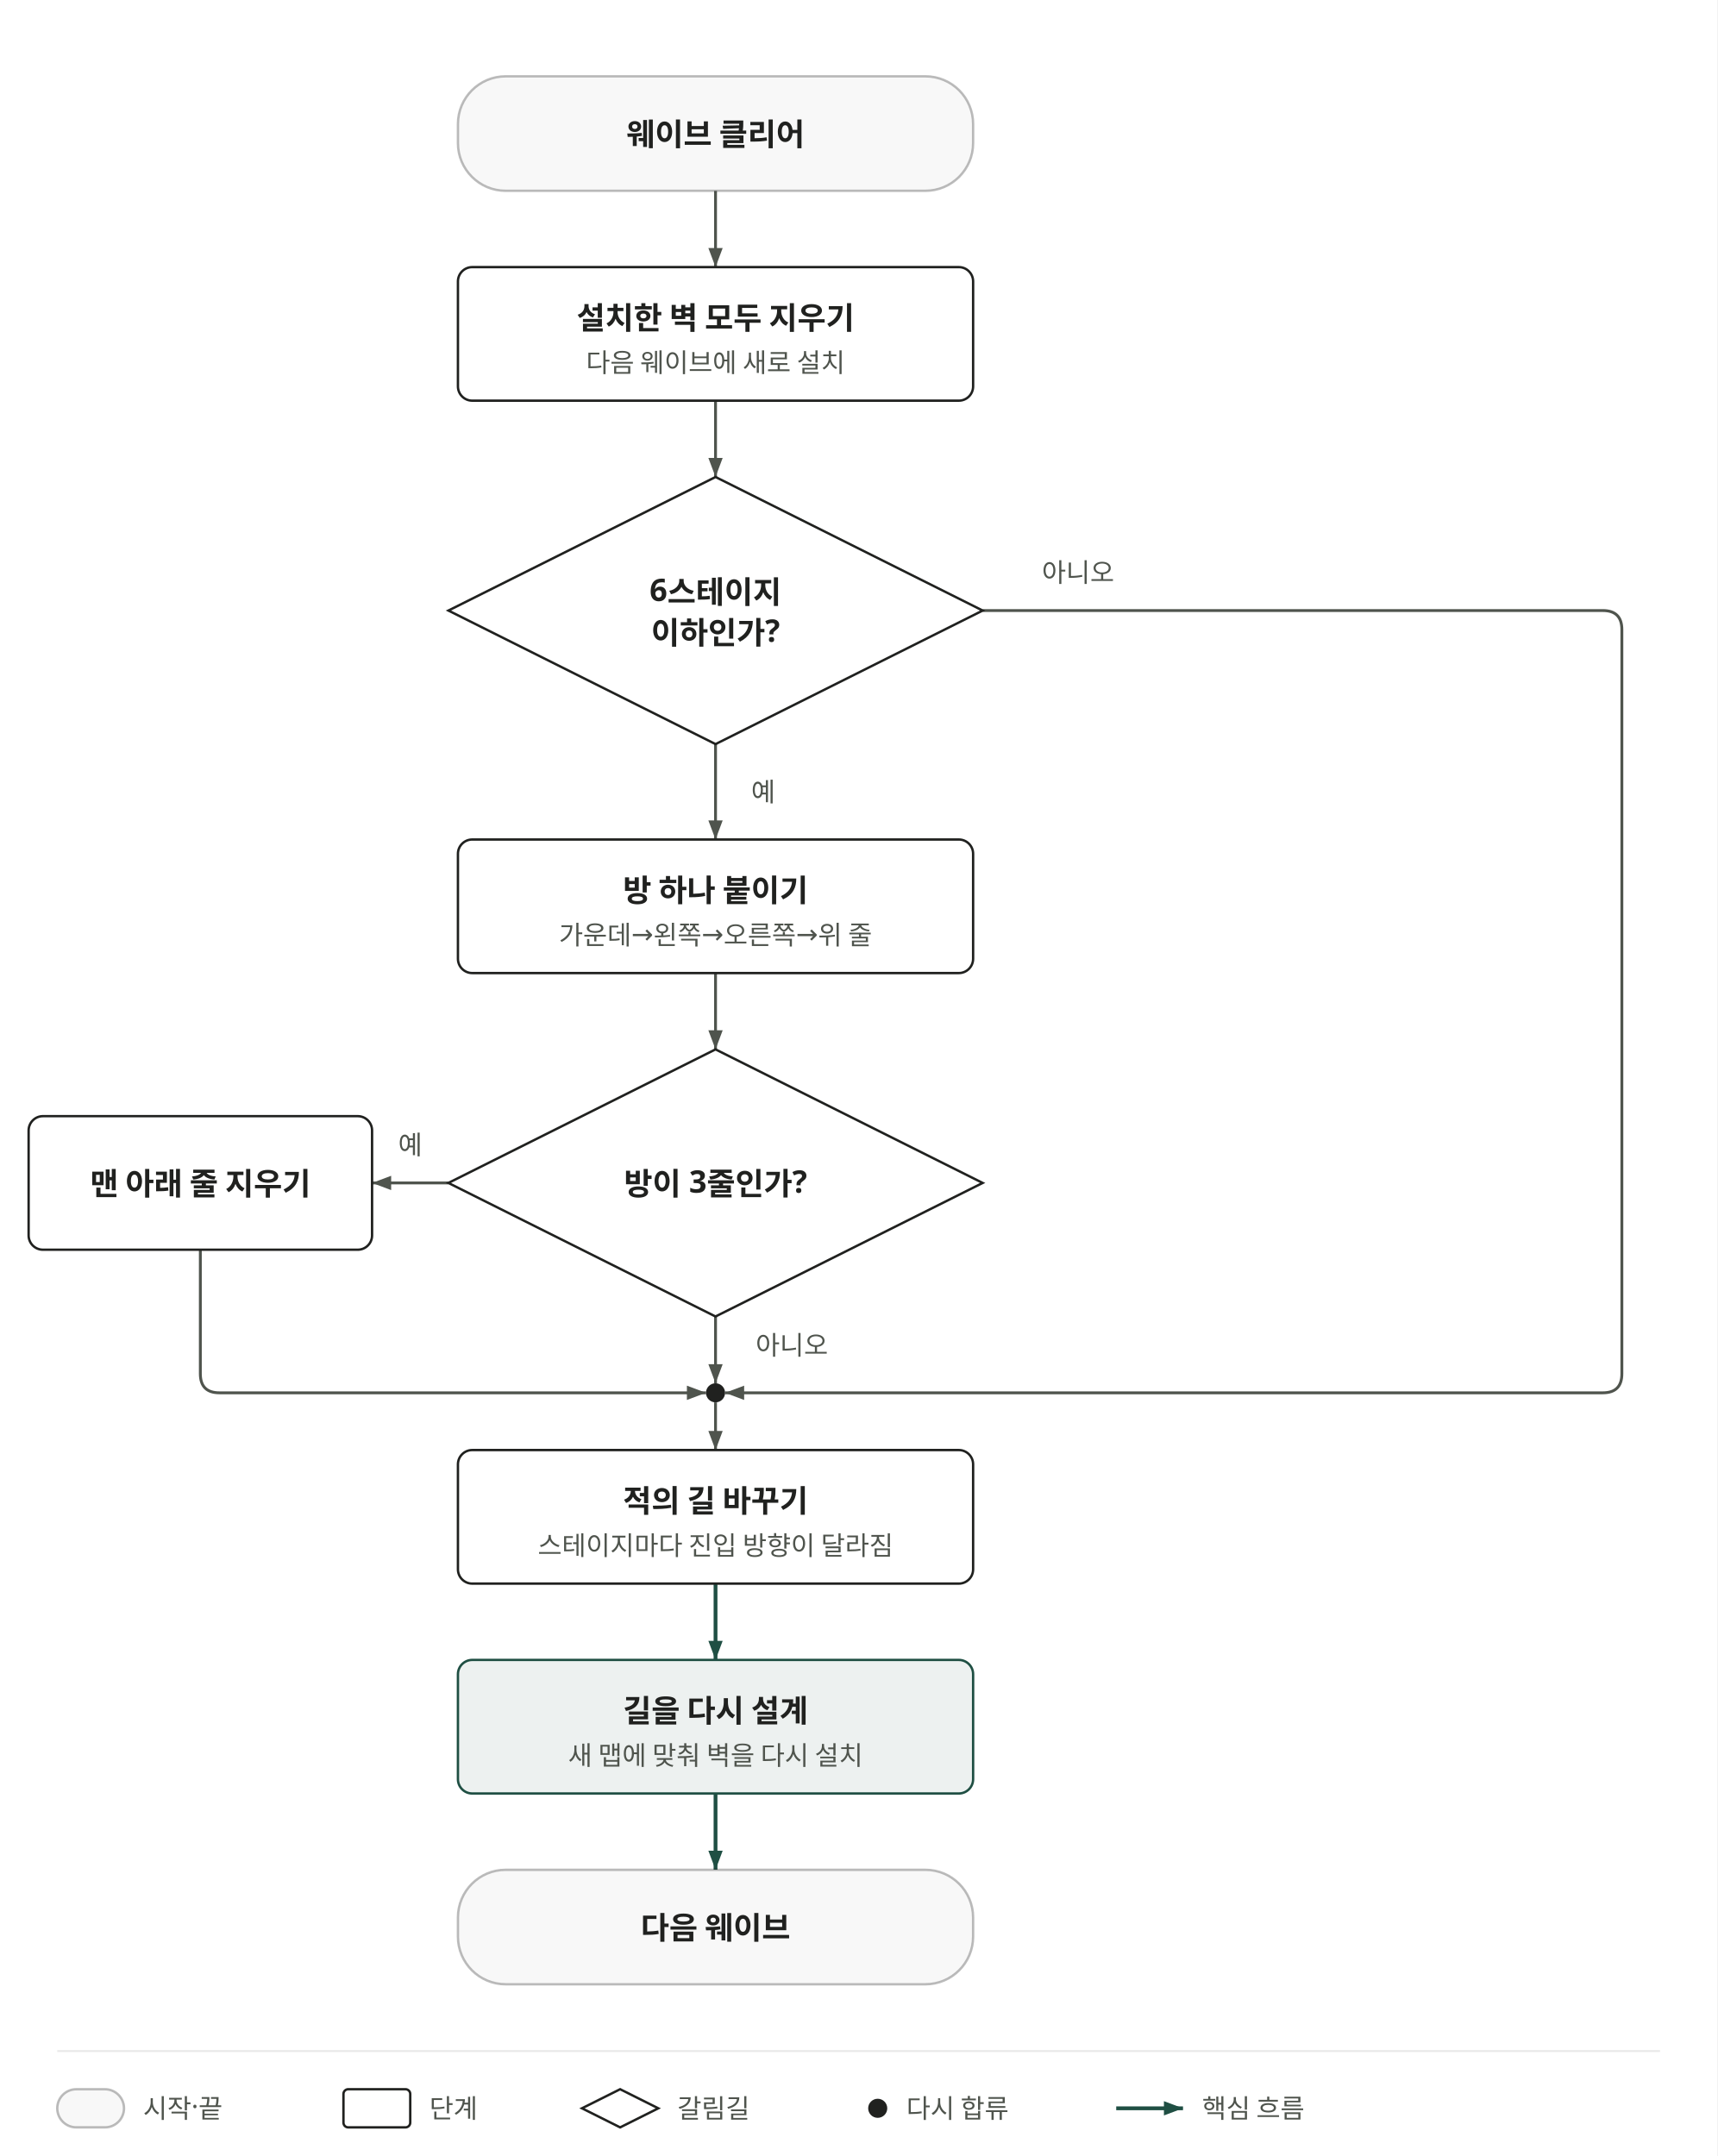
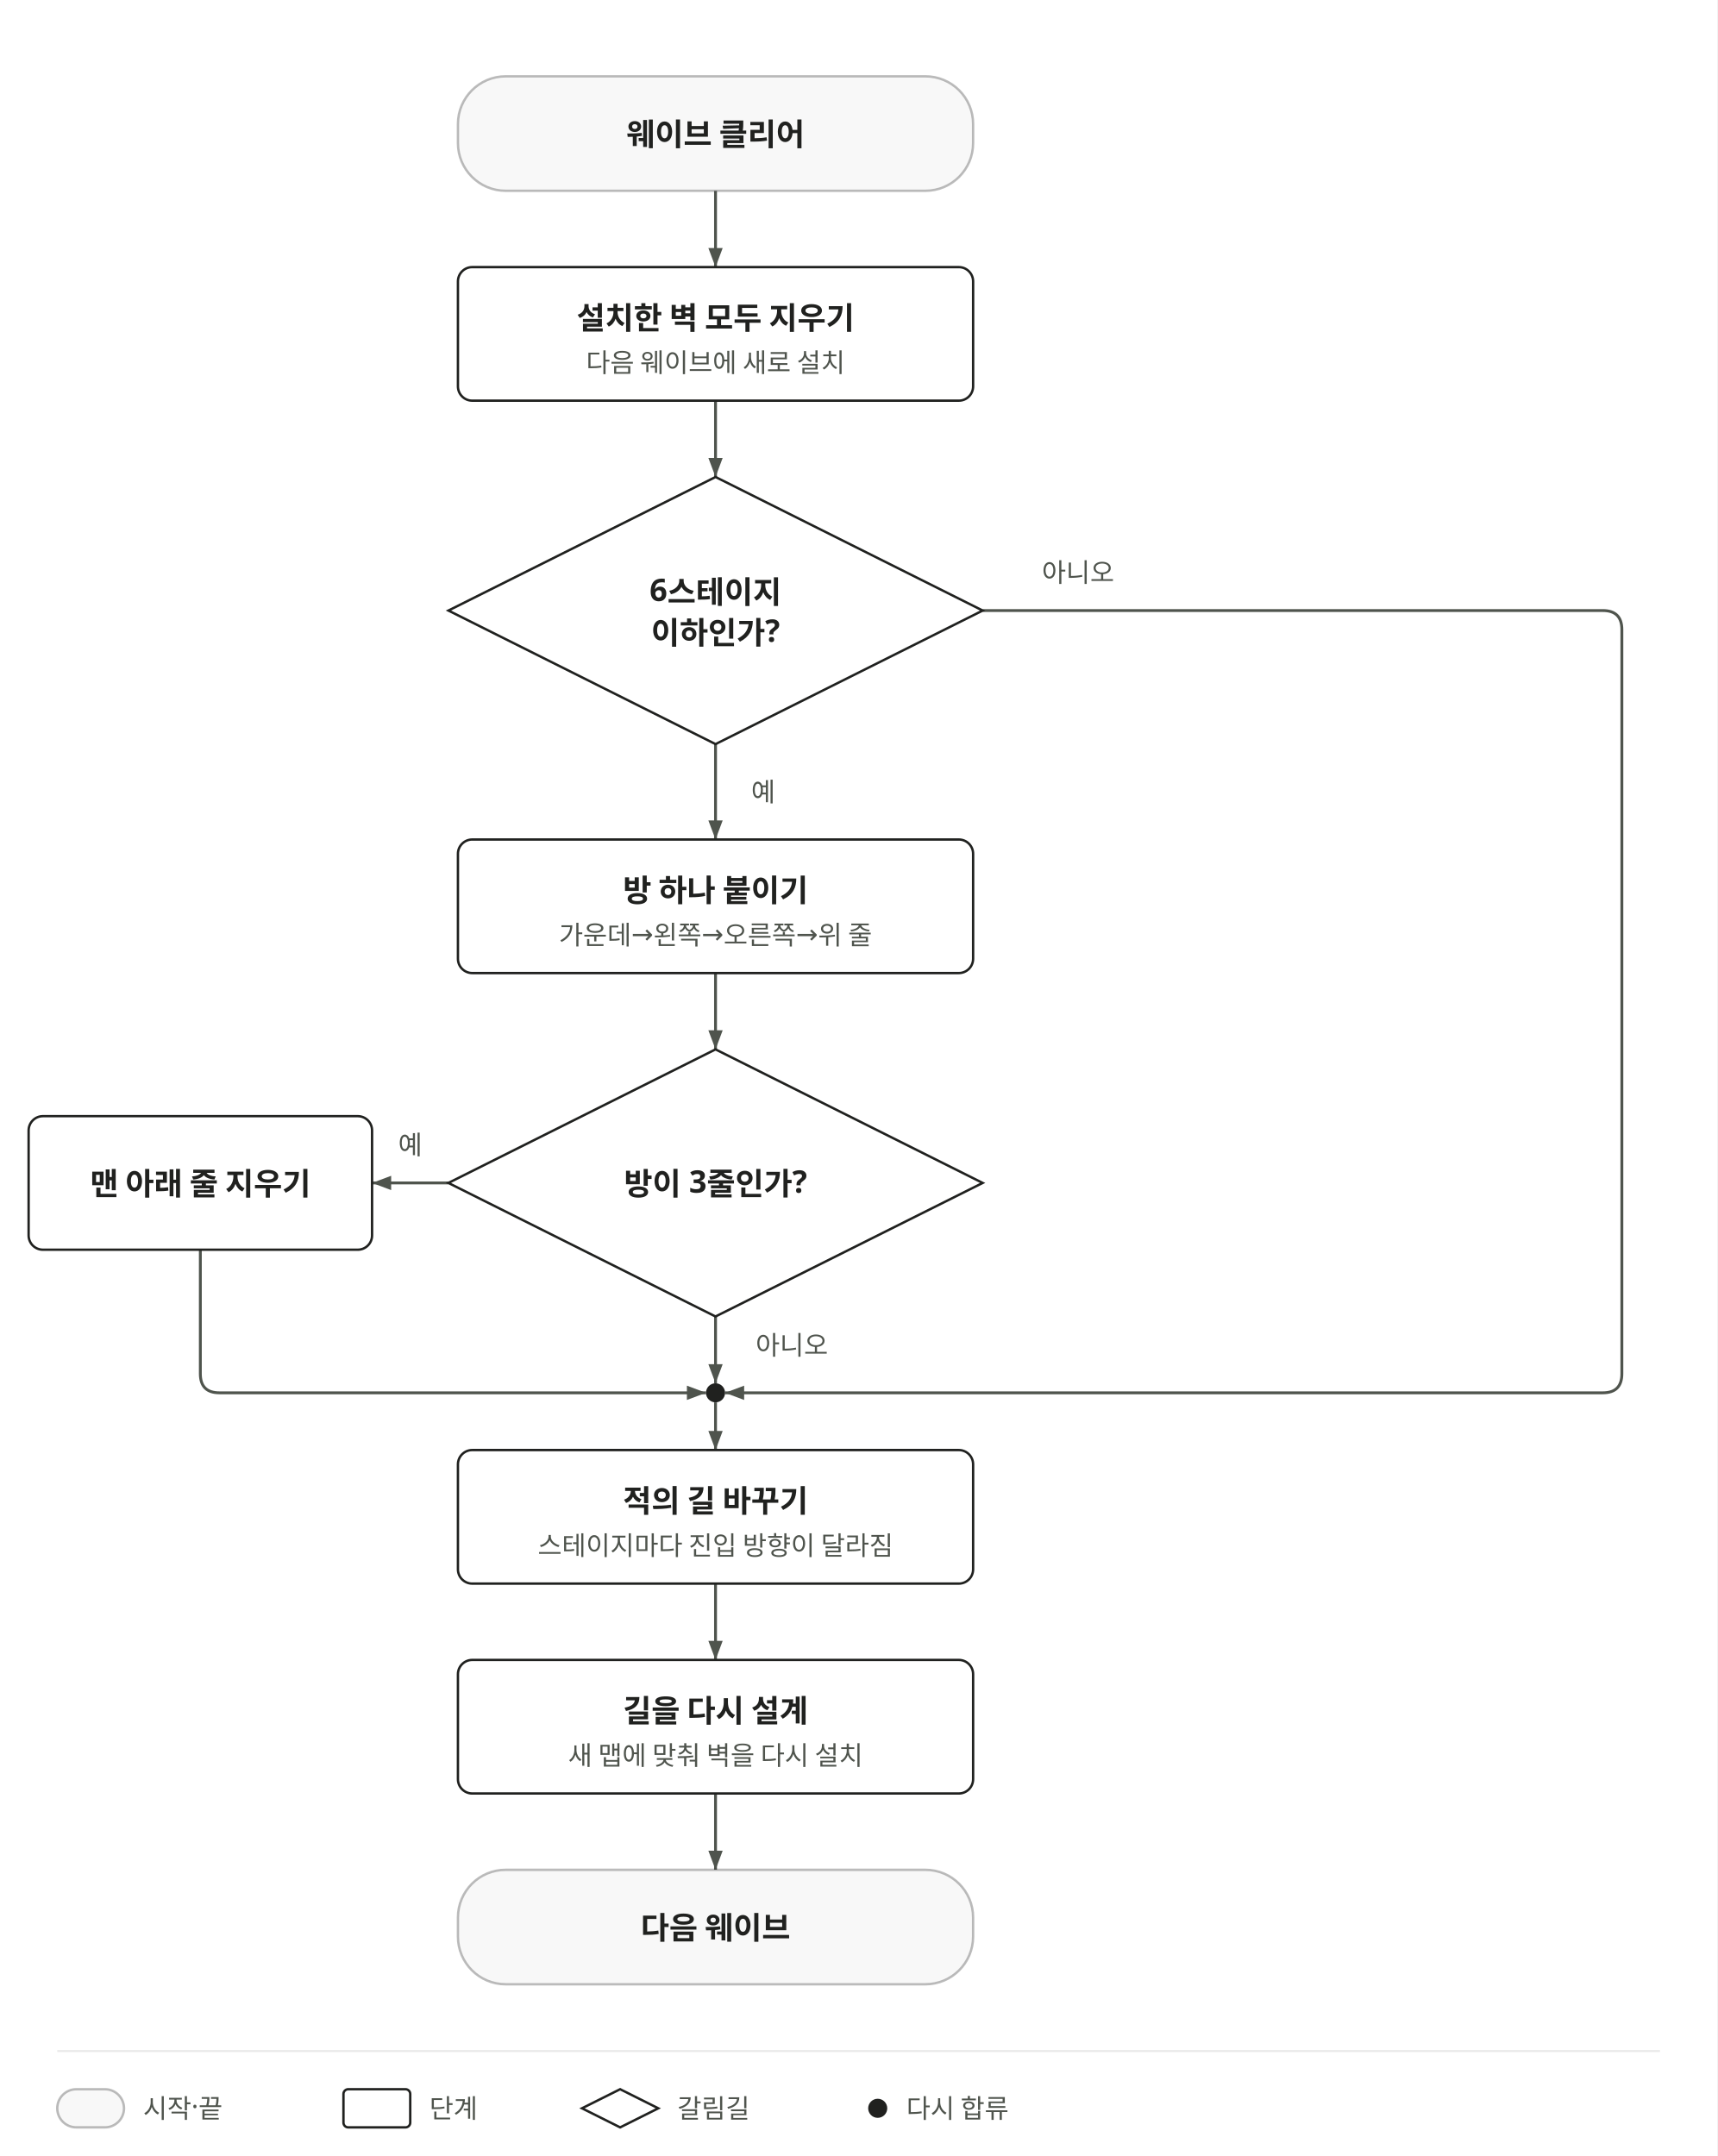
<svg xmlns="http://www.w3.org/2000/svg" viewBox="0 0 720 904">
  <rect width="100%" height="100%" fill="#ffffff" />
  <path d="M300,80 L300,112" fill="none" stroke="#4f544d" stroke-width="1.2" />
  <polygon points="300,112 297,104 303,104" fill="#4f544d" />
  <path d="M300,168 L300,200" fill="none" stroke="#4f544d" stroke-width="1.2" />
  <polygon points="300,200 297,192 303,192" fill="#4f544d" />
  <path d="M300,312 L300,352" fill="none" stroke="#4f544d" stroke-width="1.2" />
  <polygon points="300,352 297,344 303,344" fill="#4f544d" />
  <path d="M412,256 L672,256 Q680,256 680,264 L680,576 Q680,584 672,584 L304,584" fill="none" stroke="#4f544d" stroke-width="1.2" />
  <polygon points="304,584 312,581 312,587" fill="#4f544d" />
  <path d="M300,408 L300,440" fill="none" stroke="#4f544d" stroke-width="1.2" />
  <polygon points="300,440 297,432 303,432" fill="#4f544d" />
  <path d="M188,496 L156,496" fill="none" stroke="#4f544d" stroke-width="1.2" />
  <polygon points="156,496 164,493 164,499" fill="#4f544d" />
  <path d="M300,552 L300,580" fill="none" stroke="#4f544d" stroke-width="1.2" />
  <polygon points="300,580 297,572 303,572" fill="#4f544d" />
  <path d="M84,524 L84,576 Q84,584 92,584 L296,584" fill="none" stroke="#4f544d" stroke-width="1.2" />
  <polygon points="296,584 288,581 288,587" fill="#4f544d" />
  <path d="M300,588 L300,608" fill="none" stroke="#4f544d" stroke-width="1.2" />
  <polygon points="300,608 297,600 303,600" fill="#4f544d" />
-   <path d="M300,664 L300,696" fill="none" stroke="#1f4f43" stroke-width="1.6" />
-   <polygon points="300,696 297,688 303,688" fill="#1f4f43" />
-   <path d="M300,752 L300,784" fill="none" stroke="#1f4f43" stroke-width="1.6" />
-   <polygon points="300,784 297,776 303,776" fill="#1f4f43" />
+   <path d="M300,664 L300,696" fill="none" stroke="#4f544d" stroke-width="1.2" />
+   <polygon points="300,696 297,688 303,688" fill="#4f544d" />
+   <path d="M300,752 L300,784" fill="none" stroke="#4f544d" stroke-width="1.2" />
+   <polygon points="300,784 297,776 303,776" fill="#4f544d" />
  <rect x="308" y="324" width="24" height="16" rx="2" fill="#ffffff" />
  <text x="320" y="336" fill="#4f544d" font-size="11" font-weight="500" font-family="'Noto Sans KR', 'Apple SD Gothic Neo', 'Malgun Gothic', sans-serif" text-anchor="middle">예</text>
  <rect x="428" y="232" width="48" height="16" rx="2" fill="#ffffff" />
  <text x="452" y="244" fill="#4f544d" font-size="11" font-weight="500" font-family="'Noto Sans KR', 'Apple SD Gothic Neo', 'Malgun Gothic', sans-serif" text-anchor="middle">아니오</text>
  <rect x="160" y="472" width="24" height="16" rx="2" fill="#ffffff" />
  <text x="172" y="484" fill="#4f544d" font-size="11" font-weight="500" font-family="'Noto Sans KR', 'Apple SD Gothic Neo', 'Malgun Gothic', sans-serif" text-anchor="middle">예</text>
  <rect x="308" y="556" width="48" height="16" rx="2" fill="#ffffff" />
  <text x="332" y="568" fill="#4f544d" font-size="11" font-weight="500" font-family="'Noto Sans KR', 'Apple SD Gothic Neo', 'Malgun Gothic', sans-serif" text-anchor="middle">아니오</text>
  <rect x="192" y="32" width="216" height="48" rx="20" fill="#ffffff" />
  <rect x="192" y="32" width="216" height="48" rx="20" fill="rgba(32,33,31,.03)" stroke="rgba(32,33,31,.30)" stroke-width="1" />
  <text x="300" y="61" fill="#20211f" font-size="13" font-weight="800" font-family="'Noto Sans KR', 'Apple SD Gothic Neo', 'Malgun Gothic', sans-serif" text-anchor="middle">웨이브 클리어</text>
  <rect x="192" y="112" width="216" height="56" rx="6" fill="#ffffff" />
  <rect x="192" y="112" width="216" height="56" rx="6" fill="#ffffff" stroke="#20211f" stroke-width="1" />
  <text x="300" y="138" fill="#20211f" font-size="13" font-weight="800" font-family="'Noto Sans KR', 'Apple SD Gothic Neo', 'Malgun Gothic', sans-serif" text-anchor="middle">설치한 벽 모두 지우기</text>
  <text x="300" y="156" fill="#4f544d" font-size="11" font-weight="500" font-family="'Noto Sans KR', 'Apple SD Gothic Neo', 'Malgun Gothic', sans-serif" text-anchor="middle">다음 웨이브에 새로 설치</text>
  <polygon points="300,200 412,256 300,312 188,256" fill="#ffffff" stroke="#20211f" stroke-width="1" />
  <text x="300" y="252" fill="#20211f" font-size="13" font-weight="800" font-family="'Noto Sans KR', 'Apple SD Gothic Neo', 'Malgun Gothic', sans-serif" text-anchor="middle">6스테이지</text>
  <text x="300" y="270" fill="#20211f" font-size="13" font-weight="800" font-family="'Noto Sans KR', 'Apple SD Gothic Neo', 'Malgun Gothic', sans-serif" text-anchor="middle">이하인가?</text>
  <rect x="192" y="352" width="216" height="56" rx="6" fill="#ffffff" />
  <rect x="192" y="352" width="216" height="56" rx="6" fill="#ffffff" stroke="#20211f" stroke-width="1" />
  <text x="300" y="378" fill="#20211f" font-size="13" font-weight="800" font-family="'Noto Sans KR', 'Apple SD Gothic Neo', 'Malgun Gothic', sans-serif" text-anchor="middle">방 하나 붙이기</text>
  <text x="300" y="396" fill="#4f544d" font-size="11" font-weight="500" font-family="'Noto Sans KR', 'Apple SD Gothic Neo', 'Malgun Gothic', sans-serif" text-anchor="middle">가운데→왼쪽→오른쪽→위 줄</text>
  <polygon points="300,440 412,496 300,552 188,496" fill="#ffffff" stroke="#20211f" stroke-width="1" />
  <text x="300" y="501" fill="#20211f" font-size="13" font-weight="800" font-family="'Noto Sans KR', 'Apple SD Gothic Neo', 'Malgun Gothic', sans-serif" text-anchor="middle">방이 3줄인가?</text>
  <rect x="12" y="468" width="144" height="56" rx="6" fill="#ffffff" />
  <rect x="12" y="468" width="144" height="56" rx="6" fill="#ffffff" stroke="#20211f" stroke-width="1" />
  <text x="84" y="501" fill="#20211f" font-size="13" font-weight="800" font-family="'Noto Sans KR', 'Apple SD Gothic Neo', 'Malgun Gothic', sans-serif" text-anchor="middle">맨 아래 줄 지우기</text>
  <rect x="192" y="608" width="216" height="56" rx="6" fill="#ffffff" />
  <rect x="192" y="608" width="216" height="56" rx="6" fill="#ffffff" stroke="#20211f" stroke-width="1" />
  <text x="300" y="634" fill="#20211f" font-size="13" font-weight="800" font-family="'Noto Sans KR', 'Apple SD Gothic Neo', 'Malgun Gothic', sans-serif" text-anchor="middle">적의 길 바꾸기</text>
  <text x="300" y="652" fill="#4f544d" font-size="11" font-weight="500" font-family="'Noto Sans KR', 'Apple SD Gothic Neo', 'Malgun Gothic', sans-serif" text-anchor="middle">스테이지마다 진입 방향이 달라짐</text>
  <rect x="192" y="696" width="216" height="56" rx="6" fill="#ffffff" />
-   <rect x="192" y="696" width="216" height="56" rx="6" fill="rgba(31,79,67,.08)" stroke="#1f4f43" stroke-width="1" />
+   <rect x="192" y="696" width="216" height="56" rx="6" fill="#ffffff" stroke="#20211f" stroke-width="1" />
  <text x="300" y="722" fill="#20211f" font-size="13" font-weight="800" font-family="'Noto Sans KR', 'Apple SD Gothic Neo', 'Malgun Gothic', sans-serif" text-anchor="middle">길을 다시 설계</text>
  <text x="300" y="740" fill="#4f544d" font-size="11" font-weight="500" font-family="'Noto Sans KR', 'Apple SD Gothic Neo', 'Malgun Gothic', sans-serif" text-anchor="middle">새 맵에 맞춰 벽을 다시 설치</text>
  <rect x="192" y="784" width="216" height="48" rx="20" fill="#ffffff" />
  <rect x="192" y="784" width="216" height="48" rx="20" fill="rgba(32,33,31,.03)" stroke="rgba(32,33,31,.30)" stroke-width="1" />
  <text x="300" y="813" fill="#20211f" font-size="13" font-weight="800" font-family="'Noto Sans KR', 'Apple SD Gothic Neo', 'Malgun Gothic', sans-serif" text-anchor="middle">다음 웨이브</text>
  <circle cx="300" cy="584" r="4" fill="#20211f" />
  <line x1="24" y1="860" x2="696" y2="860" stroke="rgba(32,33,31,.10)" stroke-width="0.8" />
  <rect x="24" y="876" width="28" height="16" rx="8" fill="rgba(32,33,31,.03)" stroke="rgba(32,33,31,.30)" stroke-width="1" />
  <text x="60" y="888" fill="#4f544d" font-size="11" font-weight="500" font-family="'Noto Sans KR', 'Apple SD Gothic Neo', 'Malgun Gothic', sans-serif" text-anchor="start">시작·끝</text>
  <rect x="144" y="876" width="28" height="16" rx="2" fill="#ffffff" stroke="#20211f" stroke-width="1" />
  <text x="180" y="888" fill="#4f544d" font-size="11" font-weight="500" font-family="'Noto Sans KR', 'Apple SD Gothic Neo', 'Malgun Gothic', sans-serif" text-anchor="start">단계</text>
  <polygon points="244,884 260,876 276,884 260,892" fill="#ffffff" stroke="#20211f" stroke-width="1" />
  <text x="284" y="888" fill="#4f544d" font-size="11" font-weight="500" font-family="'Noto Sans KR', 'Apple SD Gothic Neo', 'Malgun Gothic', sans-serif" text-anchor="start">갈림길</text>
  <circle cx="368" cy="884" r="4" fill="#20211f" />
  <text x="380" y="888" fill="#4f544d" font-size="11" font-weight="500" font-family="'Noto Sans KR', 'Apple SD Gothic Neo', 'Malgun Gothic', sans-serif" text-anchor="start">다시 합류</text>
-   <line x1="468" y1="884" x2="496" y2="884" stroke="#1f4f43" stroke-width="1.6" />
-   <polygon points="496,884 488,881 488,887" fill="#1f4f43" />
-   <text x="504" y="888" fill="#4f544d" font-size="11" font-weight="500" font-family="'Noto Sans KR', 'Apple SD Gothic Neo', 'Malgun Gothic', sans-serif" text-anchor="start">핵심 흐름</text>
</svg>
